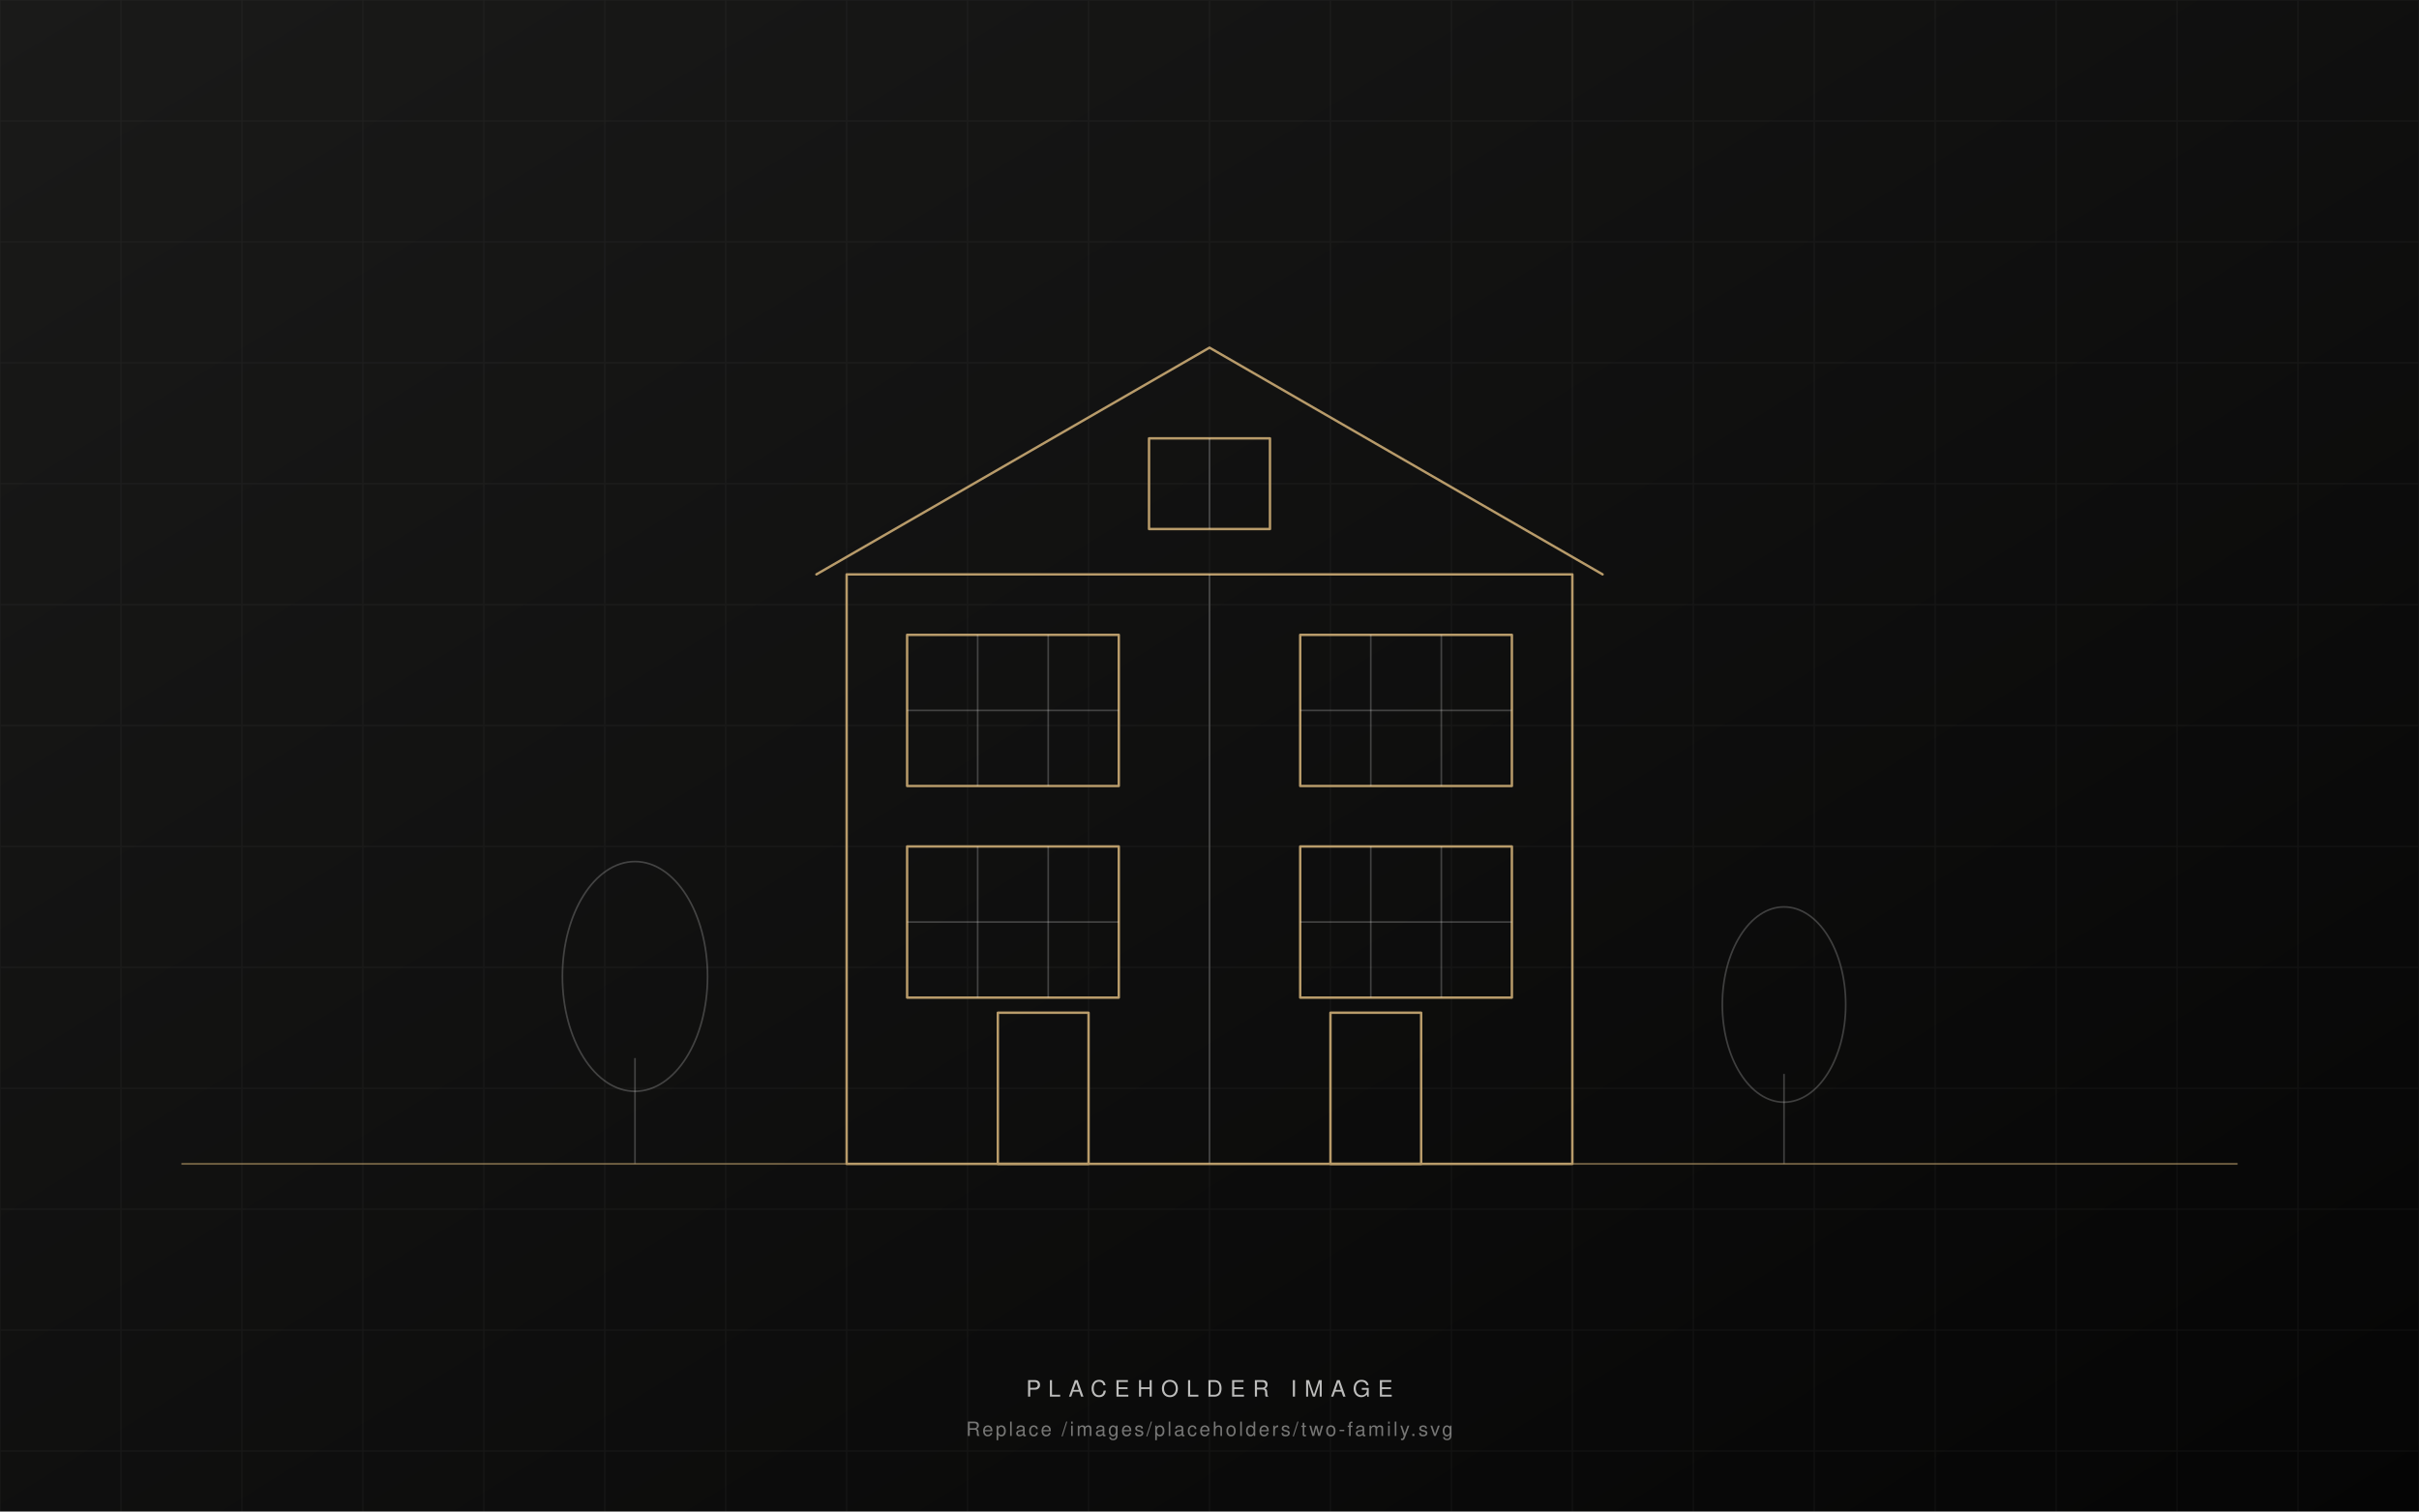
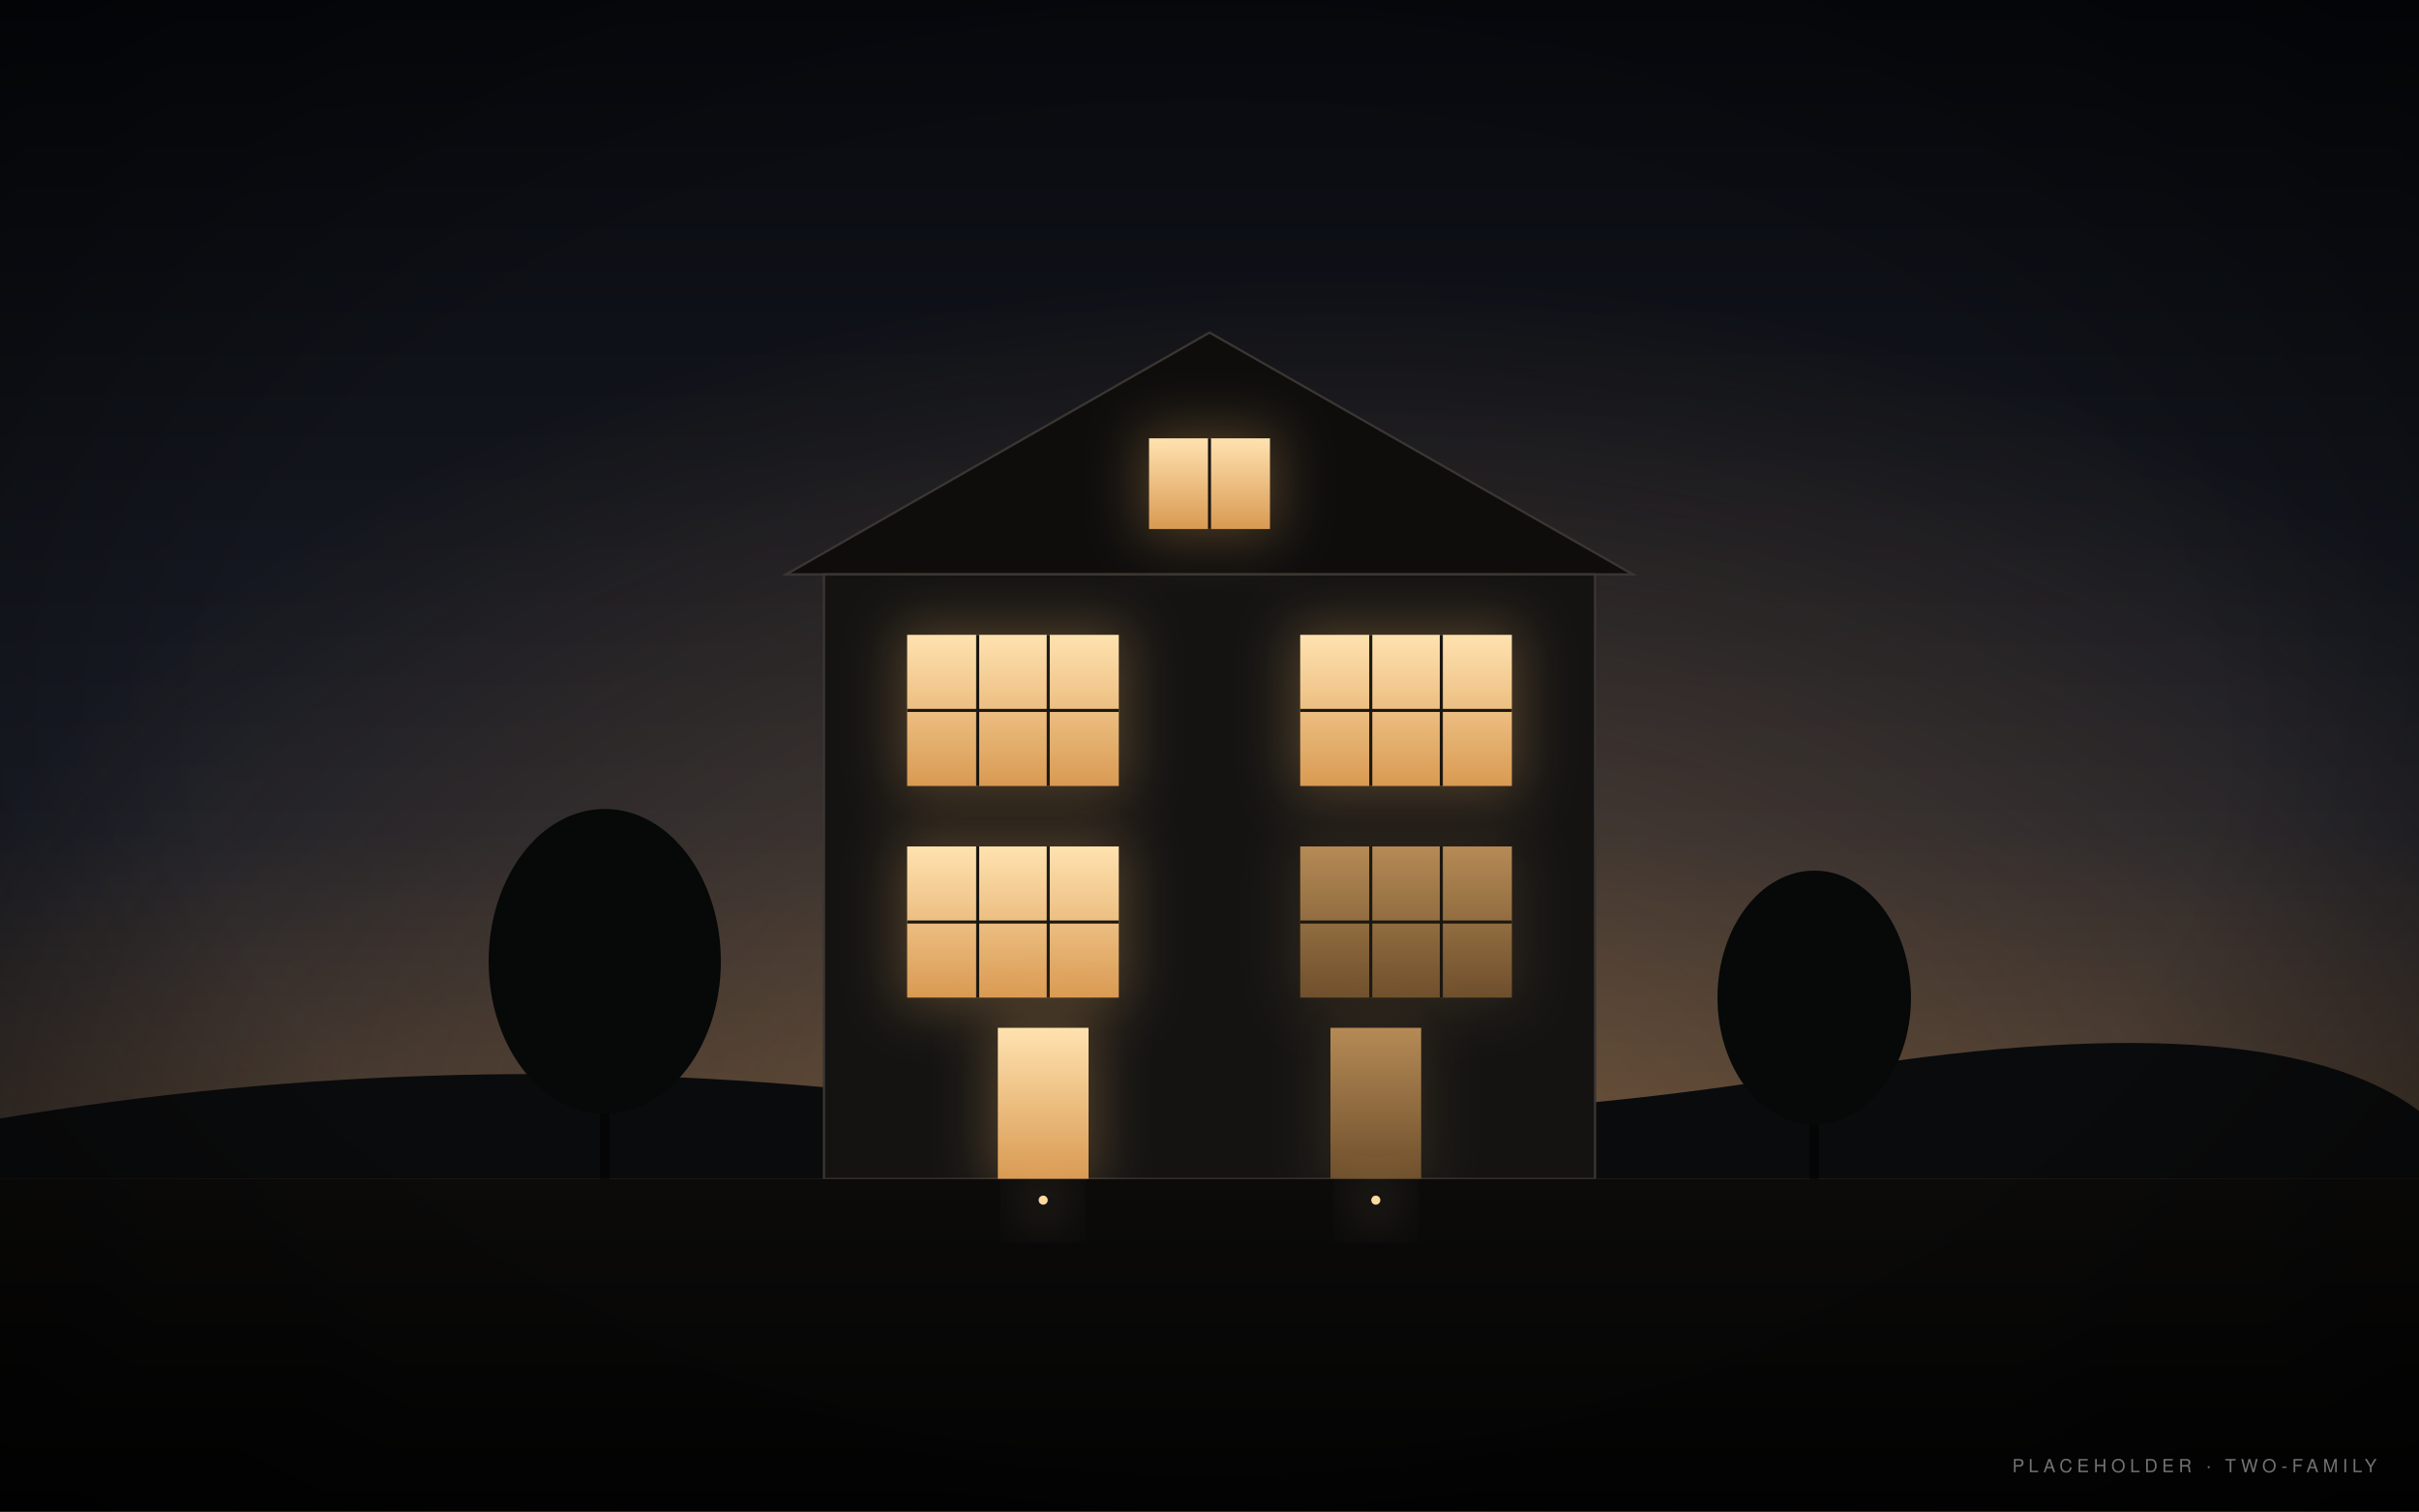
<svg xmlns="http://www.w3.org/2000/svg" viewBox="0 0 1600 1000" preserveAspectRatio="xMidYMid slice" role="img">
  <defs>
-     <linearGradient id="bg" x1="0" y1="0" x2="1" y2="1">
-       <stop offset="0" stop-color="#1A1A19" />
-       <stop offset="1" stop-color="#050505" />
+     <linearGradient id="skyFull" x1="0" y1="0" x2="0" y2="1">
+       <stop offset="0" stop-color="#07090e" />
+       <stop offset="0.55" stop-color="#1a1d26" />
+       <stop offset="0.85" stop-color="#4a3a2c" />
+       <stop offset="1" stop-color="#6e5238" />
    </linearGradient>
+     <linearGradient id="sky" x1="0" y1="0" x2="0" y2="1">
+       <stop offset="0" stop-color="#1c2230" />
+       <stop offset="0.7" stop-color="#5b4632" />
+       <stop offset="1" stop-color="#8a6644" />
+     </linearGradient>
+     <linearGradient id="warm" x1="0" y1="0" x2="0" y2="1">
+       <stop offset="0" stop-color="#ffe2b0" />
+       <stop offset="1" stop-color="#d99a52" />
+     </linearGradient>
+     <linearGradient id="warmDim" x1="0" y1="0" x2="0" y2="1">
+       <stop offset="0" stop-color="#b58a55" />
+       <stop offset="1" stop-color="#6e4f2c" />
+     </linearGradient>
+     <linearGradient id="groundG" x1="0" y1="0" x2="0" y2="1">
+       <stop offset="0" stop-color="#0c0b0a" />
+       <stop offset="1" stop-color="#030303" />
+     </linearGradient>
+     <linearGradient id="poolFade" x1="0" y1="0" x2="0" y2="1">
+       <stop offset="0" stop-color="#0b1418" stop-opacity="0" />
+       <stop offset="1" stop-color="#05080a" stop-opacity="0.9" />
+     </linearGradient>
+     <linearGradient id="wall" x1="0" y1="0" x2="0" y2="1">
+       <stop offset="0" stop-color="#1d1813" />
+       <stop offset="1" stop-color="#2c241b" />
+     </linearGradient>
+     <linearGradient id="floor" x1="0" y1="0" x2="0" y2="1">
+       <stop offset="0" stop-color="#2b2219" />
+       <stop offset="1" stop-color="#0d0a07" />
+     </linearGradient>
+     <radialGradient id="horizonGlow" cx="0.55" cy="0.78" r="0.6">
+       <stop offset="0" stop-color="#d79a5c" stop-opacity="0.35" />
+       <stop offset="1" stop-color="#d79a5c" stop-opacity="0" />
+     </radialGradient>
+     <filter id="bloom" x="-50%" y="-50%" width="200%" height="200%">
+       <feGaussianBlur stdDeviation="18" />
+     </filter>
+     <filter id="soft">
+       <feGaussianBlur stdDeviation="3" />
+     </filter>
+     <radialGradient id="vignette" cx="0.5" cy="0.5" r="0.75">
+       <stop offset="0.55" stop-color="#000" stop-opacity="0" />
+       <stop offset="1" stop-color="#000" stop-opacity="0.65" />
+     </radialGradient>
  </defs>
-   <rect width="1600" height="1000" fill="url(#bg)" />
-   <path d="M0 0V1000M80 0V1000M160 0V1000M240 0V1000M320 0V1000M400 0V1000M480 0V1000M560 0V1000M640 0V1000M720 0V1000M800 0V1000M880 0V1000M960 0V1000M1040 0V1000M1120 0V1000M1200 0V1000M1280 0V1000M1360 0V1000M1440 0V1000M1520 0V1000M1600 0V1000M0 0H1600M0 80H1600M0 160H1600M0 240H1600M0 320H1600M0 400H1600M0 480H1600M0 560H1600M0 640H1600M0 720H1600M0 800H1600M0 880H1600M0 960H1600" stroke="#F8F8F6" stroke-opacity="0.035" stroke-width="1" />
+   <rect width="1600" height="1000" fill="#050505" />
  <g transform="translate(0 0) scale(1)">
-     <polyline points="540,380 800,230 1060,380" fill="none" stroke="#B89B6A" stroke-width="1.6" stroke-linejoin="round" stroke-linecap="round" />
-     <rect x="560" y="380" width="480" height="390" fill="none" stroke="#B89B6A" stroke-width="1.6" stroke-linejoin="round" stroke-linecap="round" />
-     <line x1="800" y1="380" x2="800" y2="770" fill="none" stroke="#F8F8F6" stroke-opacity="0.22" stroke-width="1.1" />
-     <rect x="600" y="420" width="140" height="100" fill="none" stroke="#B89B6A" stroke-width="1.6" stroke-linejoin="round" stroke-linecap="round" />
-     <line x1="646.667" y1="420" x2="646.667" y2="520" fill="none" stroke="#F8F8F6" stroke-opacity="0.22" stroke-width="1.1" />
-     <line x1="693.333" y1="420" x2="693.333" y2="520" fill="none" stroke="#F8F8F6" stroke-opacity="0.22" stroke-width="1.1" />
-     <line x1="600" y1="470" x2="740" y2="470" fill="none" stroke="#F8F8F6" stroke-opacity="0.22" stroke-width="1.1" />
-     <rect x="600" y="560" width="140" height="100" fill="none" stroke="#B89B6A" stroke-width="1.6" stroke-linejoin="round" stroke-linecap="round" />
-     <line x1="646.667" y1="560" x2="646.667" y2="660" fill="none" stroke="#F8F8F6" stroke-opacity="0.22" stroke-width="1.1" />
-     <line x1="693.333" y1="560" x2="693.333" y2="660" fill="none" stroke="#F8F8F6" stroke-opacity="0.22" stroke-width="1.1" />
-     <line x1="600" y1="610" x2="740" y2="610" fill="none" stroke="#F8F8F6" stroke-opacity="0.22" stroke-width="1.1" />
-     <rect x="860" y="420" width="140" height="100" fill="none" stroke="#B89B6A" stroke-width="1.6" stroke-linejoin="round" stroke-linecap="round" />
-     <line x1="906.667" y1="420" x2="906.667" y2="520" fill="none" stroke="#F8F8F6" stroke-opacity="0.22" stroke-width="1.1" />
-     <line x1="953.333" y1="420" x2="953.333" y2="520" fill="none" stroke="#F8F8F6" stroke-opacity="0.22" stroke-width="1.1" />
-     <line x1="860" y1="470" x2="1000" y2="470" fill="none" stroke="#F8F8F6" stroke-opacity="0.22" stroke-width="1.1" />
-     <rect x="860" y="560" width="140" height="100" fill="none" stroke="#B89B6A" stroke-width="1.6" stroke-linejoin="round" stroke-linecap="round" />
-     <line x1="906.667" y1="560" x2="906.667" y2="660" fill="none" stroke="#F8F8F6" stroke-opacity="0.22" stroke-width="1.1" />
-     <line x1="953.333" y1="560" x2="953.333" y2="660" fill="none" stroke="#F8F8F6" stroke-opacity="0.22" stroke-width="1.1" />
-     <line x1="860" y1="610" x2="1000" y2="610" fill="none" stroke="#F8F8F6" stroke-opacity="0.22" stroke-width="1.1" />
-     <rect x="660" y="670" width="60" height="100" fill="none" stroke="#B89B6A" stroke-width="1.6" stroke-linejoin="round" stroke-linecap="round" />
-     <rect x="880" y="670" width="60" height="100" fill="none" stroke="#B89B6A" stroke-width="1.6" stroke-linejoin="round" stroke-linecap="round" />
-     <rect x="760" y="290" width="80" height="60" fill="none" stroke="#B89B6A" stroke-width="1.6" stroke-linejoin="round" stroke-linecap="round" />
-     <line x1="800" y1="290" x2="800" y2="350" fill="none" stroke="#F8F8F6" stroke-opacity="0.22" stroke-width="1.1" />
-     <line x1="420" y1="770" x2="420" y2="700" fill="none" stroke="#F8F8F6" stroke-opacity="0.22" stroke-width="1.1" />
-     <ellipse cx="420" cy="646" rx="48" ry="76" fill="none" stroke="#F8F8F6" stroke-opacity="0.22" stroke-width="1.1" />
-     <line x1="1180" y1="770" x2="1180" y2="710.5" fill="none" stroke="#F8F8F6" stroke-opacity="0.22" stroke-width="1.1" />
-     <ellipse cx="1180" cy="664.6" rx="40.8" ry="64.6" fill="none" stroke="#F8F8F6" stroke-opacity="0.22" stroke-width="1.1" />
-     <line x1="120" y1="770" x2="1480" y2="770" stroke="#B89B6A" stroke-opacity="0.6" stroke-width="1.2" />
+     <rect width="1600" height="1000" fill="url(#skyFull)" />
+     <rect width="1600" height="1000" fill="url(#horizonGlow)" />
+     <path d="M0 740 Q300 690 600 725 T1200 710 T1600 735 V780 H0 Z" fill="#0a0b0c" />
+     <rect x="397" y="708" width="6" height="72" fill="#050505" />
+     <ellipse cx="400" cy="636" rx="76.8" ry="100.8" fill="#070808" />
+     <rect x="1197" y="720" width="6" height="60" fill="#050505" />
+     <ellipse cx="1200" cy="660" rx="64" ry="84" fill="#070808" />
+     <polygon points="520,380 800,220 1080,380" fill="#0e0d0c" stroke="#3a3632" stroke-width="1.5" />
+     <rect x="545" y="380" width="510" height="400" fill="#141312" stroke="#3a3632" stroke-width="1.5" />
+     <rect x="594" y="414" width="152" height="112" fill="#f0b46a" opacity="0.28" filter="url(#bloom)" />
+     <rect x="600" y="420" width="140" height="100" fill="url(#warm)" />
+     <rect x="645.667" y="420" width="2" height="100" fill="#1a1611" />
+     <rect x="692.333" y="420" width="2" height="100" fill="#1a1611" />
+     <rect x="600" y="469" width="140" height="2" fill="#1a1611" />
+     <rect x="594" y="554" width="152" height="112" fill="#f0b46a" opacity="0.28" filter="url(#bloom)" />
+     <rect x="600" y="560" width="140" height="100" fill="url(#warm)" />
+     <rect x="645.667" y="560" width="2" height="100" fill="#1a1611" />
+     <rect x="692.333" y="560" width="2" height="100" fill="#1a1611" />
+     <rect x="600" y="609" width="140" height="2" fill="#1a1611" />
+     <rect x="854" y="414" width="152" height="112" fill="#f0b46a" opacity="0.28" filter="url(#bloom)" />
+     <rect x="860" y="420" width="140" height="100" fill="url(#warm)" />
+     <rect x="905.667" y="420" width="2" height="100" fill="#1a1611" />
+     <rect x="952.333" y="420" width="2" height="100" fill="#1a1611" />
+     <rect x="860" y="469" width="140" height="2" fill="#1a1611" />
+     <rect x="854" y="554" width="152" height="112" fill="#f0b46a" opacity="0.12" filter="url(#bloom)" />
+     <rect x="860" y="560" width="140" height="100" fill="url(#warmDim)" />
+     <rect x="905.667" y="560" width="2" height="100" fill="#1a1611" />
+     <rect x="952.333" y="560" width="2" height="100" fill="#1a1611" />
+     <rect x="860" y="609" width="140" height="2" fill="#1a1611" />
+     <rect x="654" y="674" width="72" height="112" fill="#f0b46a" opacity="0.28" filter="url(#bloom)" />
+     <rect x="660" y="680" width="60" height="100" fill="url(#warm)" />
+     <rect x="874" y="674" width="72" height="112" fill="#f0b46a" opacity="0.12" filter="url(#bloom)" />
+     <rect x="880" y="680" width="60" height="100" fill="url(#warmDim)" />
+     <rect x="754" y="284" width="92" height="72" fill="#f0b46a" opacity="0.28" filter="url(#bloom)" />
+     <rect x="760" y="290" width="80" height="60" fill="url(#warm)" />
+     <rect x="799" y="290" width="2" height="60" fill="#1a1611" />
+     <rect x="0" y="780" width="1600" height="220" fill="url(#groundG)" />
+     <circle cx="690" cy="794" r="3" fill="#ffd9a0" />
+     <circle cx="690" cy="794" r="14" fill="#ffd9a0" opacity="0.18" filter="url(#bloom)" />
+     <circle cx="910" cy="794" r="3" fill="#ffd9a0" />
+     <circle cx="910" cy="794" r="14" fill="#ffd9a0" opacity="0.18" filter="url(#bloom)" />
  </g>
-   <g font-family="Helvetica, Arial, sans-serif" fill="#F8F8F6">
-     <text x="800" y="924" text-anchor="middle" font-size="15" letter-spacing="5" fill-opacity="0.75">PLACEHOLDER IMAGE</text>
-     <text x="800" y="950" text-anchor="middle" font-size="13" letter-spacing="1.5" fill-opacity="0.45">Replace /images/placeholders/two-family.svg</text>
-   </g>
+   <rect width="1600" height="1000" fill="url(#vignette)" />
+   <text x="1572" y="974" text-anchor="end" font-family="Helvetica, Arial, sans-serif" font-size="12" letter-spacing="3" fill="#f8f8f6" fill-opacity="0.45">PLACEHOLDER · TWO-FAMILY</text>
</svg>
